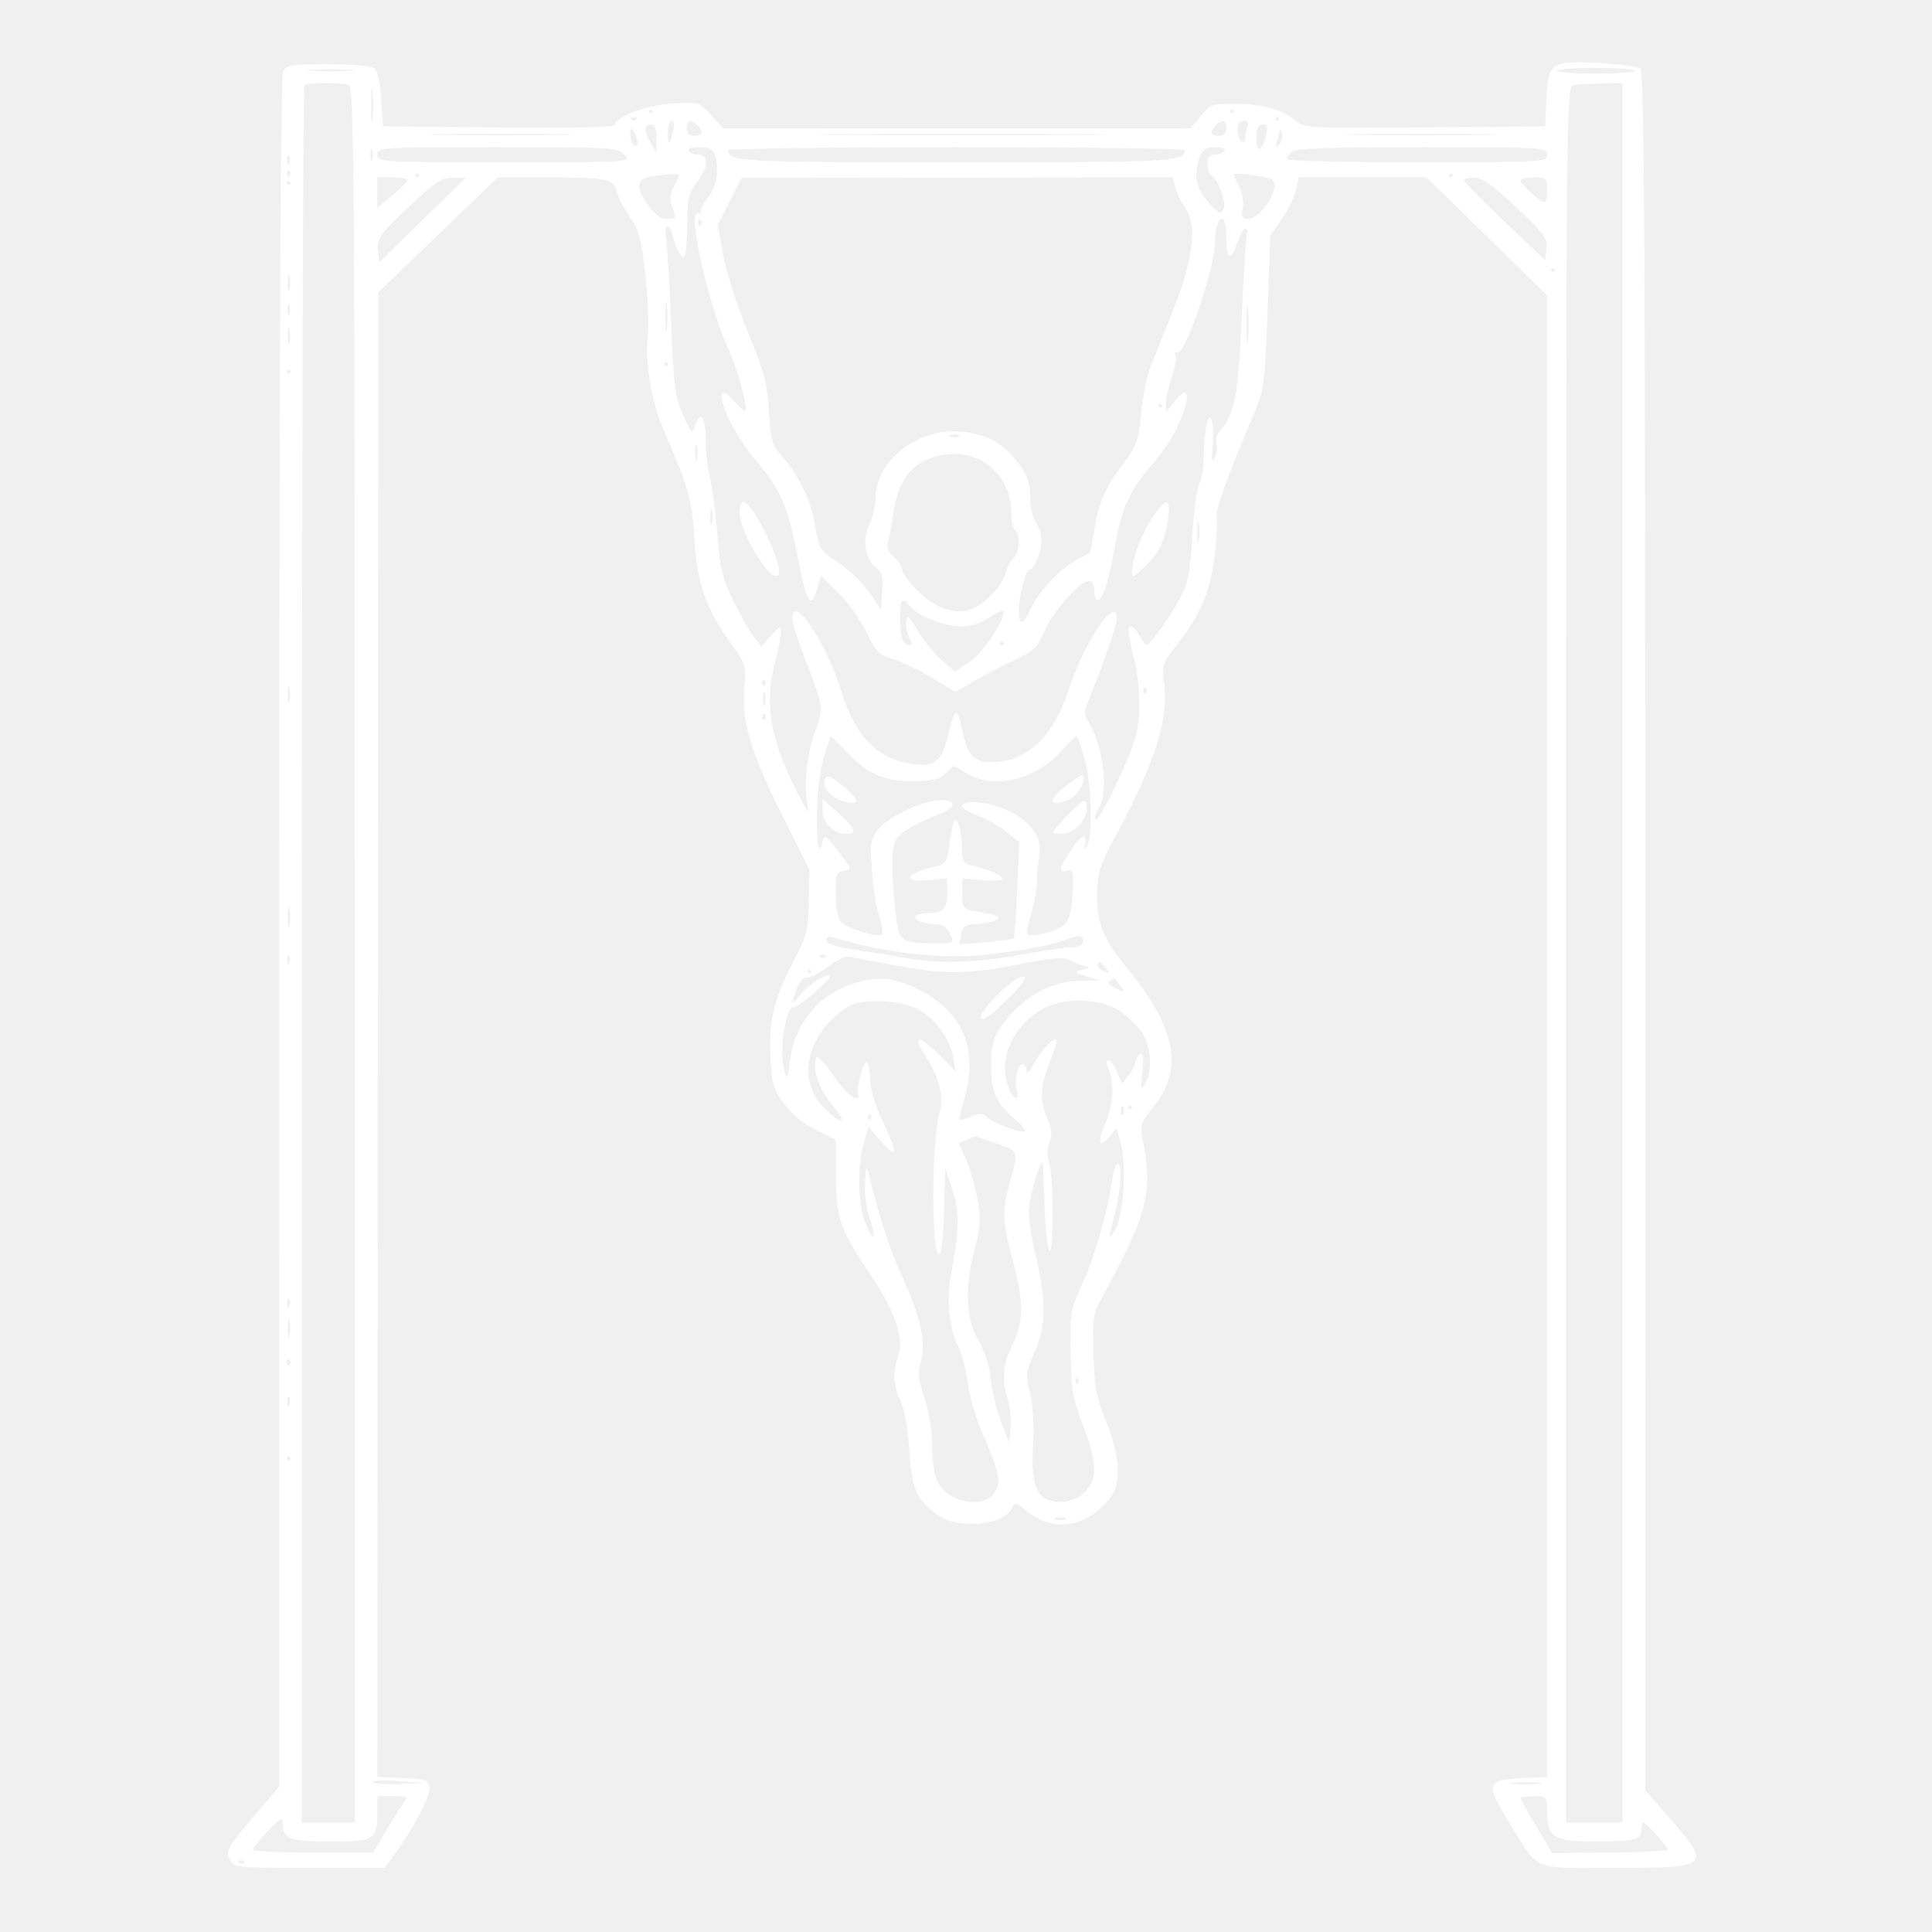
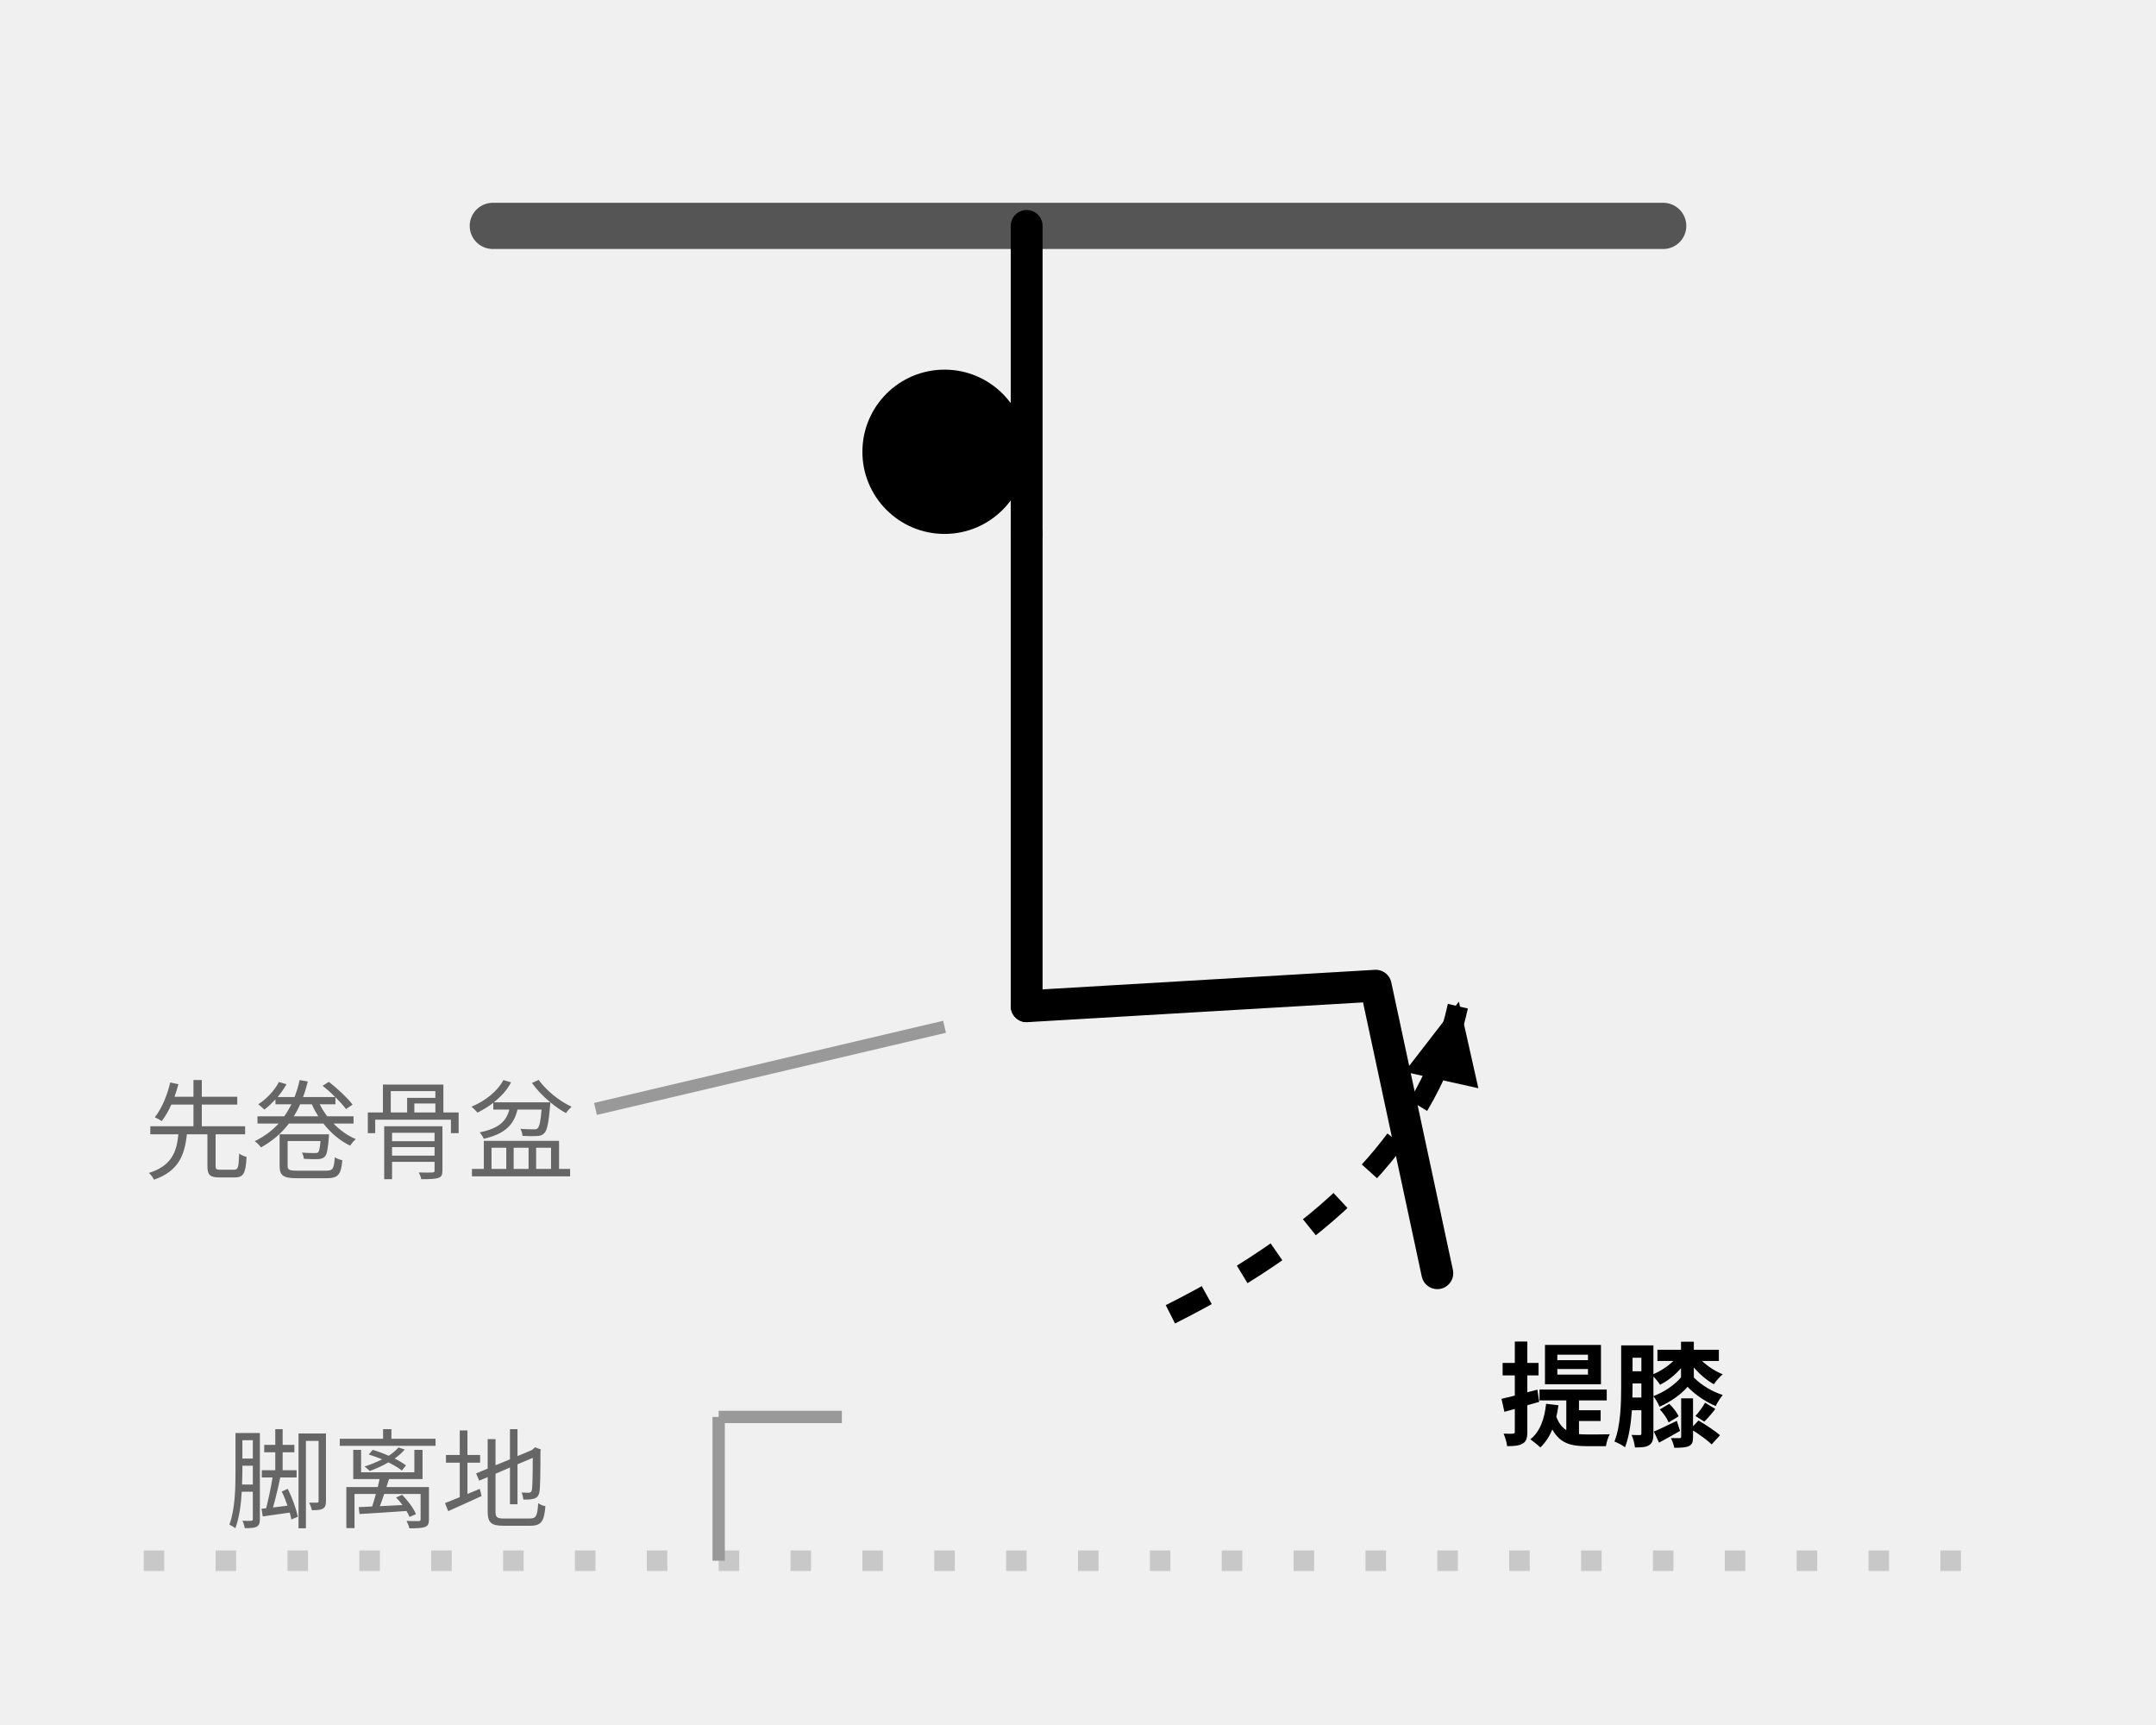
- <svg xmlns="http://www.w3.org/2000/svg" width="512" height="512" viewBox="0 0 512 512">
-   <path fill="#fff" fill-rule="evenodd" d="M414.823 16.721c-3.917.582-4.689 2.091-5.023 9.821l-.3 6.958-31.92.264c-29.871.248-32.054.146-34-1.588-3.457-3.079-8.64-4.593-15.865-4.636-6.547-.038-6.979.108-9.537 3.219l-2.678 3.259-61.929-.009L191.642 34l-3.218-3.513c-3.202-3.496-3.252-3.51-10.263-3.049-6.99.459-15.161 3.488-15.161 5.619 0 .674-10.39.92-30.75.73L101.5 33.5l-.5-7.288c-.34-4.963-.979-7.59-2-8.235-.825-.52-6.322-.953-12.215-.962-9.579-.013-10.824.19-11.75 1.919-.705 1.317-1.039 74.183-1.049 228.25L73.972 473.5l-5.581 6.5c-8.187 9.536-8.735 10.49-7.427 12.933 1.061 1.983 1.914 2.067 21.02 2.067h19.914l2.397-3.25c5.153-6.985 9.833-15.828 9.525-17.996-.291-2.049-.933-2.281-7.07-2.55l-6.75-.295.12-196.705.12-196.704 15.837-15.25L131.913 47l13.294.014c15.859.016 17.424.344 18.261 3.83.35 1.461 1.913 4.459 3.472 6.664 2.425 3.427 3.017 5.643 4.082 15.292.686 6.207.988 13.467.672 16.134-.831 7.018.938 17.554 4.205 25.049 6.641 15.235 7.5 18.308 8.144 29.12.694 11.673 3.157 18.475 10.219 28.223 3.302 4.559 3.468 5.169 2.999 11.015-.718 8.943 1.649 16.905 10.006 33.659l7.233 14.5-.152 8.354c-.135 7.42-.538 9.098-3.608 15-5.607 10.78-6.987 16.147-6.59 25.62.308 7.353.711 8.876 3.356 12.691 1.982 2.857 4.879 5.285 8.5 7.12l5.494 2.785.028 9.715c.031 11.254.993 13.91 9.765 26.976 6.063 9.032 8.4 16.287 6.691 20.78-1.447 3.806-1.203 8.136.662 11.742.992 1.918 1.916 7.076 2.326 12.978.721 10.397 1.834 13.012 7.265 17.067 5.358 4 17.4 3.087 19.858-1.506.978-1.827 1.142-1.801 4.039.637 6.914 5.818 16.241 4.277 22.168-3.662 2.949-3.95 2.557-10.873-1.134-20.006-2.672-6.614-3.154-9.178-3.392-18.04-.268-10.022-.179-10.508 2.991-16.291 10.955-19.988 12.669-26.411 10.355-38.81-1.09-5.843-1.086-5.857 2.342-10.041 8.316-10.148 6.415-20.757-6.596-36.808-6.633-8.184-8.133-11.855-8.09-19.801.033-5.952.508-7.38 5.634-16.935 9.916-18.481 13.449-30.139 12.021-39.662-.602-4.018-.345-4.727 3.431-9.47 6.28-7.887 9.148-14.854 10.162-24.687.487-4.719.693-8.891.459-9.271-.693-1.121 2.451-9.864 10.006-27.828 2.48-5.897 2.725-7.807 3.413-26.589l.74-20.236 3.095-4.411c1.702-2.426 3.392-5.873 3.757-7.661l.663-3.25h33.876l15.982 15.641L410 78.281v392.628l-6.646.295c-9.528.424-9.822 1.461-3.356 11.857 8.161 13.12 5.432 11.939 27.586 11.939 25.916 0 26.216-.285 14.422-13.705l-5.971-6.795-.018-227.628c-.013-180.877-.274-227.835-1.267-228.641-1.345-1.09-15.523-2.165-19.927-1.51M82.784 18.738c2.905.203 7.405.201 10-.004s.216-.371-5.284-.369-7.622.171-4.716.373m329.871.012c-.255.413 4.4.75 10.345.75s10.6-.337 10.345-.75S428.435 18 423 18s-10.091.337-10.345.75M98.336 28c0 4.125.177 5.813.392 3.75s.216-5.437 0-7.5c-.215-2.062-.392-.375-.392 3.75m-17.669-5.333c-.367.366-.667 104.091-.667 230.5V483h14V253.107c0-208.71-.146-229.949-1.582-230.5-2.133-.818-10.918-.774-11.751.06m336.083.022c-1.66.434-1.75 12.247-1.75 230.384V483h15V22l-5.75.116c-3.163.064-6.538.322-7.5.573M172 29.5c0 .275.225.5.5.5s.5-.225.5-.5-.225-.5-.5-.5-.5.225-.5.5m154 0c0 .275.225.5.5.5s.5-.225.5-.5-.225-.5-.5-.5-.5.225-.5.5m-158.667 2.167a.95.95 0 0 0 1.334 0c.366-.367.066-.667-.667-.667s-1.033.3-.667.667M338 31.5c0 .275.225.5.5.5s.5-.225.5-.5-.225-.5-.5-.5-.5.225-.5.5m-161 3.667c0 3.641.437 3.509 1.378-.417.392-1.633.246-2.75-.359-2.75-.56 0-1.019 1.425-1.019 3.167M182 34q0 2 2 2c2.267 0 2.563-1.037.8-2.8s-2.8-1.467-2.8.8m140.2-.8c-1.763 1.763-1.467 2.8.8 2.8q2 0 2-2c0-2.267-1.037-2.563-2.8-.8m5.8 1.241c0 1.343.45 2.719 1 3.059s1-.047 1-.859c0-.813.273-2.189.607-3.059.398-1.038.055-1.582-1-1.582-1.037 0-1.607.866-1.607 2.441m-156.965-.191c.02.688.679 2.375 1.465 3.75l1.429 2.5.036-3.75c.025-2.682-.392-3.75-1.465-3.75-.825 0-1.484.563-1.465 1.25M333 36.7c0 4.099 1.422 3.566 2.538-.95.529-2.142.323-2.75-.93-2.75-1.188 0-1.608.967-1.608 3.7m-165.985-1.009c-.008 1.205.435 2.469.985 2.809 1.273.787 1.273-1.53 0-3.5-.788-1.219-.972-1.09-.985.691m172.101-1.023c-.064.643-.407 1.993-.763 3-.502 1.421-.369 1.576.594.688.682-.629 1.026-1.979.763-3s-.53-1.33-.594-.688m-221.804 1.08c8.697.167 22.647.167 31 0s1.238-.304-15.812-.303c-17.05 0-23.884.137-15.188.303m106.438.001c17.187.154 45.312.154 62.5 0 17.188-.153 3.125-.279-31.25-.279s-48.437.126-31.25.279m136.564 0c9.247.165 24.097.164 33-.001 8.902-.166 1.336-.301-16.814-.3-18.15 0-25.434.135-16.186.301M98.158 41c0 1.375.227 1.938.504 1.25.278-.687.278-1.812 0-2.5-.277-.687-.504-.125-.504 1.25M100 41c0 1.96.667 2 33.655 2 33.592 0 33.652-.004 31.845-2-1.738-1.92-3.08-2-33.655-2-31.178 0-31.845.042-31.845 2m82.5-1c.34.55 1.458 1 2.486 1 2.907 0 2.871 3.154-.08 7-2.363 3.08-2.698 4.45-2.789 11.41-.058 4.351-.357 8.163-.665 8.471-.788.788-2.395-1.869-3.104-5.131-.848-3.898-2.564-3.431-1.839.5.33 1.787.939 11.8 1.353 22.25.669 16.877 1.02 19.605 3.14 24.416 2.328 5.281 2.409 5.35 3.278 2.744 1.383-4.148 2.718-2.13 2.744 4.149.013 3.13.509 7.491 1.101 9.691.593 2.2 1.477 8.95 1.965 15 .773 9.58 1.339 11.904 4.386 18 1.923 3.85 4.355 8.094 5.402 9.432l1.905 2.432 2.577-2.932c2.273-2.586 2.579-2.696 2.597-.932.01 1.1-.645 4.475-1.457 7.5-2.956 11.013-1.579 20.072 5.132 33.764 2.355 4.805 3.964 7.386 3.575 5.736-1.29-5.475-.589-13.92 1.683-20.253 2.467-6.879 2.514-6.509-2.509-19.475-1.859-4.801-3.381-9.639-3.381-10.75 0-7.14 8.942 6.111 13.016 19.289 3.657 11.827 9.302 17.63 18.634 19.153 5.736.937 7.976-.708 9.429-6.924 1.894-8.1 2.581-8.494 3.883-2.222 1.433 6.901 3.055 8.689 7.859 8.66 9.195-.055 16.27-6.625 20.242-18.797C287.34 170.073 296 157.248 296 164.022c0 1.691-4.38 14.114-8.028 22.768-.695 1.648-.568 2.909.453 4.5 4.15 6.466 5.525 19.655 2.437 23.377-.578.696-.833 1.843-.567 2.549.554 1.469 8.918-15.687 10.587-21.716 1.516-5.477 1.372-13.818-.362-21-.797-3.3-1.465-6.562-1.484-7.25-.06-2.081 1.543-1.405 2.964 1.25.736 1.375 1.599 2.482 1.919 2.461.944-.063 6.638-8.176 9.122-12.998 1.842-3.574 2.425-6.755 2.928-15.963.345-6.325 1.168-12.483 1.829-13.684.661-1.202 1.202-4.408 1.202-7.125 0-2.718.289-6.384.641-8.147 1.002-5.008 2.245-1.54 1.746 4.871-.333 4.271-.202 5.055.557 3.334.546-1.238.727-2.942.403-3.787s.095-2.307.932-3.249c3.972-4.471 4.902-9.358 5.812-30.547.492-11.459 1.131-21.215 1.418-21.681a1.01 1.01 0 0 0-.344-1.383c-.477-.295-1.456 1.249-2.176 3.431C326.207 69.434 325 69.017 325 63c0-4.887-1.182-6.575-2.393-3.418-.334.87-.607 2.942-.607 4.605 0 6.859-8.134 30.466-10.082 29.262-.492-.304-.663.053-.378.794.284.74-.171 3.295-1.012 5.677-.84 2.382-1.528 5.461-1.528 6.841v2.509l2.073-2.635c4.309-5.479 4.716-1.626.737 6.979-1.046 2.262-3.93 6.49-6.409 9.394-6.199 7.261-8.015 11.226-9.887 21.579-1.756 9.714-3.267 14.413-4.635 14.413-.484 0-.879-1.125-.879-2.5 0-1.556-.567-2.5-1.501-2.5-2.425 0-9.408 7.919-11.717 13.285-1.898 4.412-2.798 5.266-8.207 7.786-3.341 1.557-8.156 4.064-10.7 5.571l-4.626 2.74-6.374-3.814c-3.506-2.097-8.175-4.335-10.375-4.973-3.493-1.013-4.359-1.898-6.83-6.984-1.557-3.203-4.916-7.91-7.465-10.459l-4.635-4.635-.93 3.242c-1.792 6.247-2.858 4.347-5.654-10.08-2.303-11.88-4.298-16.203-11.233-24.348-4.965-5.83-9.707-15.712-8.242-17.174.363-.361 1.769.632 3.125 2.208s2.637 2.696 2.845 2.488c.833-.833-1.89-10.729-4.617-16.776-5.474-12.141-10.984-37.434-7.747-35.558.761.441 1.065.449.676.018s.399-2.233 1.75-4.005c1.55-2.032 2.457-4.54 2.457-6.795 0-5.571-.808-6.737-4.666-6.737-2.047 0-3.2.407-2.834 1m10.5-.2c0 3.057 2.7 3.2 60.5 3.2s60.5-.143 60.5-3.2c0-.44-27.225-.8-60.5-.8s-60.5.36-60.5.8m124.975 1.765c-1.776 4.672-1.132 8.187 2.194 11.974 2.609 2.972 3.32 3.338 4.029 2.072.93-1.662-1.195-7.873-3.096-9.048-.606-.375-1.102-1.779-1.102-3.122 0-1.75.55-2.441 1.941-2.441 1.068 0 2.219-.45 2.559-1 .361-.584-.665-1-2.466-1-2.39 0-3.303.577-4.059 2.565M342.2 40.2c-.66.66-1.2 1.56-1.2 2s15.525.8 34.5.8c33.833 0 34.5-.039 34.5-2 0-1.96-.667-2-33.3-2-24.567 0-33.615.315-34.5 1.2M76.079 42.583c.048 1.165.285 1.402.604.605.289-.722.253-1.585-.079-1.917s-.568.258-.525 1.312M76 46c0 .733.3 1.033.667.667a.95.95 0 0 0 0-1.334C76.3 44.967 76 45.267 76 46m34 .5c0 .275.225.5.5.5s.5-.225.5-.5-.225-.5-.5-.5-.5.225-.5.5m62.691.222c-3.996.601-4.338 2.736-1.172 7.305 1.894 2.734 3.49 3.973 5.117 3.973 2.688 0 2.691-.009 1.439-3.303-.65-1.71-.502-3.248.5-5.179.784-1.511 1.425-2.92 1.425-3.132 0-.436-3.132-.292-7.309.336M327 46.25c0 .287.649 1.772 1.442 3.301.821 1.583 1.198 4 .875 5.614-.468 2.338-.225 2.835 1.384 2.835 3.646 0 9.032-8.811 6.386-10.446C335.791 46.753 327 45.617 327 46.25m57 .25c0 .275.225.5.5.5s.5-.225.5-.5-.225-.5-.5-.5-.5.225-.5.5m-284 4.556v4.057l3.982-3.307c2.19-1.818 3.99-3.643 4-4.056S106.2 47 104 47h-4zm8.182 3.922c-7.555 7.162-8.29 8.191-8 11.204l.318 3.318L112 58.283l11.5-11.218-3.5.014c-2.993.011-4.705 1.156-11.818 7.899m85.18-1.6-3.139 6.246 1.328 7.636c.73 4.2 3.673 13.397 6.539 20.438 4.489 11.03 5.277 13.978 5.691 21.302.424 7.522.802 8.869 3.284 11.71 4.724 5.409 7.652 11.476 8.928 18.504 1.181 6.5 1.377 6.815 6.156 9.882 2.715 1.742 6.379 5.245 8.143 7.785l3.208 4.619.309-4.864c.252-3.961-.065-5.127-1.71-6.279-2.861-2.004-3.676-7.494-1.7-11.455.881-1.765 1.608-4.828 1.617-6.806.048-10.486 12.101-19.355 23.9-17.586 5.59.838 8.784 2.447 12.212 6.151 3.781 4.085 4.868 6.639 4.904 11.523.017 2.374.692 5.19 1.5 6.257.807 1.068 1.468 3.184 1.468 4.703 0 3.082-1.892 7.856-3.114 7.856-1.07 0-2.874 6.73-2.88 10.75-.008 4.28 1.092 4.072 3.249-.614 2.054-4.463 7.974-10.678 12.245-12.859 1.65-.842 3.128-1.64 3.284-1.772.157-.132.739-3.06 1.294-6.506 1.154-7.167 2.638-10.463 7.879-17.499 3.299-4.428 3.807-5.901 4.438-12.88.391-4.334 1.532-9.959 2.534-12.5s3.673-9.213 5.936-14.827c5.268-13.072 6.449-22.638 3.336-27.01-1.137-1.598-2.372-4.115-2.743-5.594L310.783 47l-57.141.067-57.142.066zm194.609-5.628c-.016.413 4.821 5.353 10.75 10.98L409.5 68.959l.323-3.108c.287-2.764-.601-3.978-8-10.931-6.116-5.748-9.052-7.835-11.073-7.871-1.512-.027-2.763.288-2.779.701m15.029.076c0 .866 3.611 4.373 5.75 5.584.898.509 1.25-.293 1.25-2.851 0-3.401-.156-3.559-3.5-3.559-1.925 0-3.5.372-3.5.826M76 48.5c0 .275.225.5.5.5s.5-.225.5-.5-.225-.5-.5-.5-.5.225-.5.5M185 59c0 .733.3 1.033.667.667a.95.95 0 0 0 0-1.334c-.367-.366-.667-.066-.667.667m226 12.5c0 .275.225.5.5.5s.5-.225.5-.5-.225-.5-.5-.5-.5.225-.5.5M76.232 75c0 1.925.206 2.713.457 1.75.252-.963.252-2.537 0-3.5-.251-.963-.457-.175-.457 1.75m100.088 9c0 3.575.182 5.037.403 3.25s.222-4.713 0-6.5c-.221-1.787-.403-.325-.403 3.25m154.029 2c0 4.675.173 6.587.383 4.25.211-2.338.211-6.163 0-8.5-.21-2.338-.383-.425-.383 4.25M76.158 82c0 1.375.227 1.938.504 1.25.278-.687.278-1.812 0-2.5-.277-.687-.504-.125-.504 1.25m.074 7c0 1.925.206 2.713.457 1.75.252-.963.252-2.537 0-3.5-.251-.963-.457-.175-.457 1.75M176 96.5c0 .275.225.5.5.5s.5-.225.5-.5-.225-.5-.5-.5-.5.225-.5.5m-100 2c0 .275.225.5.5.5s.5-.225.5-.5-.225-.5-.5-.5-.5.225-.5.5m231 9c0 .275.225.5.5.5s.5-.225.5-.5-.225-.5-.5-.5-.5.225-.5.5m-55.25 8.162c.688.278 1.813.278 2.5 0 .688-.277.125-.504-1.25-.504s-1.937.227-1.25.504M184.232 120c0 1.925.206 2.713.457 1.75.252-.963.252-2.537 0-3.5-.251-.963-.457-.175-.457 1.75m63.268 1.102c-6 1.843-9.567 6.634-10.645 14.299-.395 2.804-1.019 6.302-1.388 7.772-.507 2.022-.159 3.11 1.431 4.472 1.156.99 2.102 2.359 2.102 3.042 0 2.089 6.273 8.529 9.702 9.962 5.467 2.284 8.891 1.713 13.228-2.205 2.164-1.955 4.22-4.849 4.567-6.431s1.278-3.411 2.067-4.066c1.638-1.359 1.94-6.518.436-7.447-.55-.34-1-2.409-1-4.599 0-11.01-9.801-18.086-20.5-14.799m-51.49 14.648c.02 5.563 8.59 19.324 10.306 16.548 1.423-2.302-6.795-19.298-9.33-19.298-.542 0-.982 1.238-.976 2.75m109.667 1c-2.862 4.135-5.677 11.357-5.677 14.563 0 1.893.253 1.821 3.089-.876 4.002-3.804 5.554-6.871 6.428-12.7.868-5.789-.308-6.091-3.84-.987m-117.445.25c0 1.925.206 2.713.457 1.75.252-.963.252-2.537 0-3.5-.251-.963-.457-.175-.457 1.75m129.04 4c0 2.475.195 3.488.434 2.25.238-1.238.238-3.262 0-4.5-.239-1.238-.434-.225-.434 2.25M238.5 164.25c0 4.838.768 6.695 2.785 6.735.432.008.291-.908-.313-2.037-.603-1.128-.957-3.04-.785-4.25.264-1.854.737-1.477 3.025 2.415 1.491 2.537 4.317 6.022 6.279 7.745l3.567 3.132 3.836-2.538c3.46-2.29 9.106-10.541 9.106-13.307 0-.597-1.638.027-3.64 1.385-2.434 1.652-5 2.463-7.75 2.448-4.507-.024-11.327-2.715-13.482-5.32-2.176-2.629-2.628-2.011-2.628 3.592m26.5 6.25c0 .275.225.5.5.5s.5-.225.5-.5-.225-.5-.5-.5-.5.225-.5.5M202 181c0 .733.3 1.033.667.667a.95.95 0 0 0 0-1.334c-.367-.366-.667-.066-.667.667m-125.768 3c0 1.925.206 2.713.457 1.75.252-.963.252-2.537 0-3.5-.251-.963-.457-.175-.457 1.75M303 183c0 .733.3 1.033.667.667a.95.95 0 0 0 0-1.334c-.367-.366-.667-.066-.667.667m-100.805 2.5c.02 1.65.244 2.204.498 1.231s.237-2.323-.037-3-.481.119-.461 1.769M202 190c0 .733.3 1.033.667.667a.95.95 0 0 0 0-1.334c-.367-.366-.667-.066-.667.667m16.485 10.046c-.924 2.782-1.802 8.973-1.95 13.757-.281 9.068.409 13.643 1.419 9.405.507-2.127.812-1.948 4.252 2.5 3.578 4.628 3.628 4.802 1.457 5.088-2.044.27-2.244.823-2.205 6.097.023 3.19.613 6.488 1.311 7.329 1.431 1.724 9.949 4.393 10.92 3.422.347-.347.037-2.547-.688-4.888-1.232-3.97-1.97-9.753-2.237-17.519-.081-2.327.708-4.12 2.746-6.247 2.985-3.116 11.835-6.99 15.968-6.99 3.994 0 3.908 1.945-.156 3.572-6.838 2.737-10.53 4.89-11.882 6.928-1.342 2.024-1.29 9.978.139 21.164.748 5.861 1.452 6.3 10.15 6.322 5.215.014 5.225.008 4.089-2.486-.681-1.496-1.978-2.505-3.229-2.514-3.39-.022-6.609-1.145-6.019-2.1.302-.487 1.61-.886 2.907-.886 4.474 0 5.523-.994 5.523-5.234v-4.02l-5 .48c-7.497.72-5.909-1.935 2.189-3.661 2.336-.497 2.773-1.196 3.325-5.319.349-2.61.875-5.421 1.168-6.246.821-2.312 2.163 1.653 2.248 6.642.062 3.671.382 4.214 2.82 4.784 4.535 1.06 8.254 2.758 7.767 3.546-.251.407-2.721.523-5.487.257l-5.03-.483v4.081c0 3.94.131 4.104 3.75 4.706 6.059 1.007 7.081 1.545 4.75 2.504-1.1.452-3.41.854-5.133.893-2.567.057-3.225.547-3.638 2.706l-.503 2.635 7.005-.587c3.853-.323 7.18-.762 7.393-.975s.639-6.042.947-12.953l.56-12.566-3.469-2.768c-1.907-1.522-5.424-3.49-7.815-4.373s-4.122-2.043-3.847-2.577c.874-1.698 7.468-.908 12.416 1.487 6.084 2.946 8.933 7.234 8 12.041-.374 1.925-.639 4.85-.589 6.5s-.615 5.388-1.478 8.306c-.864 2.918-1.342 5.535-1.062 5.814.927.928 7.751-.829 9.667-2.488 1.401-1.212 1.98-3.329 2.253-8.233.332-5.943.191-6.554-1.419-6.133-2.48.648-2.24-.571 1.101-5.607 1.688-2.545 3.159-3.89 3.555-3.25.371.6.356 1.654-.032 2.341-.513.909-.386.957.465.176 1.743-1.599 1.524-15.961-.348-22.884-.887-3.277-1.821-6.167-2.077-6.423-.255-.256-2.038 1.374-3.961 3.62-6.741 7.876-18.07 10.644-25.363 6.198l-3.372-2.056-2.193 2.059c-1.728 1.624-3.508 2.06-8.41 2.06-7.907 0-12-1.737-17.55-7.447l-4.438-4.567zm.083 6.638c-.805 2.098 1.962 4.953 5.682 5.861 3.909.955 3.455-.819-1.143-4.46-3.386-2.682-3.978-2.865-4.539-1.401m63.613 1.785c-4.599 3.639-4.107 5.571.892 3.501 2.577-1.068 5.001-5.23 3.765-6.466-.222-.221-2.317 1.113-4.657 2.965M218 214.813c0 3.245 2.931 6.187 6.163 6.187 3.06 0 2.575-1.422-1.838-5.38L218 211.74zm64.75 1.422c-2.062 2.183-3.75 4.148-3.75 4.367s1.04.398 2.311.398c3.105 0 6.689-3.503 6.689-6.539 0-3.232-.763-2.974-5.25 1.774M76.272 243c0 2.475.195 3.488.434 2.25.238-1.238.238-3.262 0-4.5-.239-1.238-.434-.225-.434 2.25M219 249.211c0 .919 2.614 1.737 8.25 2.579 4.537.679 10.5 1.651 13.25 2.162 8.099 1.504 18.419 1.183 30.081-.937 6.005-1.091 12.157-1.991 13.669-2 1.771-.01 2.75-.549 2.75-1.515 0-1.781-.914-1.864-4.685-.428-3.949 1.503-11.382 2.883-21.315 3.956-11.455 1.237-27.051-.554-40.25-4.623-1.067-.329-1.75-.015-1.75.806m-142.921 5.372c.048 1.165.285 1.402.604.605.289-.722.253-1.585-.079-1.917s-.568.258-.525 1.312m141.254-.916a.95.95 0 0 0 1.334 0c.366-.367.066-.667-.667-.667s-1.033.3-.667.667m2.268 2.412c-2.144 1.607-4.687 2.921-5.652 2.921-1.068 0-2.183 1.232-2.851 3.149-1.515 4.345-1.404 4.509.99 1.466 2.168-2.756 7.912-6.279 7.912-4.852 0 .973-8.663 8.345-9.614 8.181-2.161-.374-4.015 11.551-2.574 16.556.806 2.798.913 2.62 1.585-2.647 1.343-10.515 8.721-18.526 19.231-20.882 5.467-1.225 9.111-.618 15.372 2.559 11.305 5.737 15.392 16.014 11.487 28.885-.82 2.703-1.323 5.082-1.118 5.287s1.554-.165 2.998-.823c2.152-.981 2.941-.92 4.379.336 1.948 1.702 9.119 4.253 9.863 3.509.262-.261-.828-1.572-2.421-2.912-5.108-4.299-6.563-7.471-6.563-14.312 0-4.352.558-7.157 1.817-9.139 5.333-8.396 13.281-13.306 21.775-13.451l5.283-.09-3.5-1.06c-3.424-1.036-3.446-1.075-1-1.81 1.375-.413 1.825-.798 1-.856-.825-.059-2.632-.697-4.016-1.42-2.118-1.105-3.938-1.037-11.5.427-16.266 3.151-20.941 3.281-33.984.944-6.6-1.182-12.675-2.316-13.5-2.518s-3.254.946-5.399 2.552m71.399-.186c0 .491.739 1.176 1.641 1.523 1.373.527 1.435.38.378-.893-1.44-1.735-2.019-1.916-2.019-.63m-77 1.607c0 .275.225.5.5.5s.5-.225.5-.5-.225-.5-.5-.5-.5.225-.5.5m50.474 5.974c-5.931 5.93-6.119 9.238-.224 3.936 2.337-2.103 5.07-4.855 6.073-6.117 3.425-4.31-1.013-2.656-5.849 2.181m29.719-3.593c-.872.539-.435 1.143 1.447 2.001 2.523 1.15 2.608 1.113 1.311-.577-.762-.993-1.413-1.893-1.447-2.001s-.624.152-1.311.577m-67.825 6.148c-1.722.532-4.733 2.74-6.691 4.907-6.827 7.556-7.305 16.636-1.198 22.743 4.748 4.748 6.352 4.11 2.114-.842-3.432-4.009-5.153-8.791-4.436-12.323.236-1.157 1.686.222 4.627 4.401 2.357 3.347 4.971 6.085 5.809 6.085s1.253-.44.921-.977c-.789-1.277 1.409-9.433 2.302-8.541.376.376.737 2.589.802 4.917.07 2.504 1.397 6.853 3.25 10.652 4.089 8.381 3.967 10.513-.316 5.508l-3.372-3.941-1.282 4.441c-1.78 6.163-1.52 16.619.53 21.299 2.269 5.183 2.952 4.113 1.01-1.586-.858-2.518-1.406-6.743-1.222-9.419.304-4.422.4-4.587 1.082-1.853 2.972 11.898 5.333 19.125 8.659 26.5 5.081 11.268 6.502 17.581 5.116 22.729-.886 3.289-.726 4.966.929 9.777 1.157 3.363 1.998 8.414 1.998 12.001 0 3.407.499 7.625 1.108 9.374 2.091 5.998 12.307 8.467 15.415 3.725 1.886-2.879 1.42-5.235-3.087-15.606-1.792-4.125-3.582-10.2-3.976-13.5s-1.506-7.575-2.47-9.5c-2.419-4.831-3.223-12.456-2.005-19 2.285-12.268 2.365-16.768.403-22.745L250.5 309.5l-.286 10.986c-.158 6.043-.664 11.364-1.126 11.826-2.268 2.268-2.371-29.53-.119-37.257 1.243-4.268-.093-9.774-3.69-15.21-3.724-5.627-2.047-5.876 3.334-.495l4.648 4.648-.588-3.625c-.734-4.524-3.992-9.368-8.276-12.303-3.741-2.564-12.958-3.607-18.029-2.041m51.091.787c-8.165 3.837-12.816 12.712-10.577 20.184.659 2.2 1.661 4 2.226 4 .584 0 .743-.894.369-2.072-.797-2.513.185-6.928 1.542-6.928.54 0 1.001.788 1.025 1.75.027 1.08.753.41 1.896-1.751 2.037-3.851 6.06-7.961 6.06-6.191 0 .615-.9 3.401-2 6.192-2.414 6.123-2.511 9.532-.416 14.546 1.182 2.829 1.322 4.366.551 6.057-.677 1.486-.706 3.406-.084 5.575 1.259 4.389 1.173 26.196-.09 23.05-.502-1.25-1.036-6.985-1.187-12.745s-.398-10.475-.549-10.478c-.568-.011-2.404 5.659-3.237 9.995-.677 3.526-.323 6.871 1.639 15.46 2.821 12.352 2.637 18.012-.836 25.774-1.945 4.347-2.012 5.177-.82 10.145.803 3.346 1.106 8.6.794 13.766-.531 8.79.589 13.01 3.78 14.234 3.341 1.282 7.234.555 9.809-1.831 3.57-3.309 3.467-7.962-.399-18.001-2.654-6.892-3.071-9.331-3.25-18.978-.195-10.542-.053-11.402 2.996-18.069 3.376-7.384 6.727-18.799 7.855-26.762.371-2.62 1.073-5.009 1.559-5.309 1.39-.859 1.036 6.572-.615 12.91-1.877 7.207-1.84 7.933.212 4.161 2.09-3.84 2.865-16.68 1.347-22.297l-1.162-4.298-1.862 2.298c-2.845 3.509-3.327 1.642-.984-3.811 2.076-4.832 2.28-10.661.512-14.642-.448-1.009-.359-1.75.209-1.75.542 0 1.564 1.398 2.272 3.106l1.287 3.107 1.812-2.357c.997-1.296 1.823-2.892 1.835-3.547s.536-1.508 1.163-1.896c.823-.509.999.779.63 4.617-.498 5.187-.474 5.25.97 2.494 1.738-3.316 1.206-9.43-1.13-12.996-.864-1.317-3.152-3.601-5.085-5.076-4.767-3.636-14.179-4.403-20.067-1.636m19.62 27.767c.048 1.165.285 1.402.604.605.289-.722.253-1.585-.079-1.917s-.568.258-.525 1.312M299 293.5c0 .275.225.5.5.5s.5-.225.5-.5-.225-.5-.5-.5-.5.225-.5.5m-69 2.5c0 .733.3 1.033.667.667a.95.95 0 0 0 0-1.334c-.367-.366-.667-.066-.667.667m26.286 6.018-2.214.891 1.881 4.295c1.035 2.363 2.411 7.025 3.058 10.36 1.008 5.198.919 7.053-.625 13-2.769 10.668-2.488 18.912.838 24.569 1.703 2.898 2.956 6.818 3.345 10.467.342 3.209 1.591 8.324 2.776 11.367l2.155 5.533.312-4.351c.172-2.394-.165-5.723-.75-7.4-1.612-4.624-1.28-9.401.957-13.786 3.292-6.453 3.413-11.351.551-22.226-3.013-11.443-3.099-13.35-.966-21.277 2.322-8.631 2.409-8.376-3.604-10.475-3.025-1.056-5.5-1.906-5.5-1.889s-.996.432-2.214.922M76.079 345.583c.048 1.165.285 1.402.604.605.289-.722.253-1.585-.079-1.917s-.568.258-.525 1.312m.193 6.417c0 2.475.195 3.488.434 2.25.238-1.238.238-3.262 0-4.5-.239-1.238-.434-.225-.434 2.25M76 361c0 .733.3 1.033.667.667a.95.95 0 0 0 0-1.334c-.367-.366-.667-.066-.667.667m209 5c0 .733.3 1.033.667.667a.95.95 0 0 0 0-1.334c-.367-.366-.667-.066-.667.667m-208.921 5.583c.048 1.165.285 1.402.604.605.289-.722.253-1.585-.079-1.917s-.568.258-.525 1.312M76 386.5c0 .275.225.5.5.5s.5-.225.5-.5-.225-.5-.5-.5-.5.225-.5.5m203.75 16.162c.688.278 1.813.278 2.5 0 .688-.277.125-.504-1.25-.504s-1.937.227-1.25.504m-180.853 69.64c.443.44 3.685.66 7.205.488l6.398-.313-7.205-.488c-3.962-.269-6.842-.128-6.398.313m301.831.42c1.775.221 4.925.224 7 .008 2.074-.217.622-.397-3.228-.402-3.85-.004-5.548.173-3.772.394M100 480.066c0 7.485-.698 7.934-12.335 7.934C77.077 488 75 487.311 75 483.8c0-.99-.219-1.8-.487-1.8-.726 0-7.455 7.387-7.486 8.219-.015.395 7.147.721 15.915.724l15.941.005 3.084-5.224c1.696-2.873 3.802-6.236 4.68-7.474 1.581-2.228 1.556-2.25-2.525-2.25H100zm303-3.535c0 .291 1.881 3.684 4.18 7.538l4.18 7.008 15.32-.13c8.426-.072 15.307-.427 15.291-.789-.037-.82-5.754-7.158-6.457-7.158-.283 0-.514.852-.514 1.893 0 2.646-1.843 3.107-12.427 3.107C411.7 488 410 486.942 410 480.171c0-4.1-.059-4.171-3.5-4.171-1.925 0-3.5.239-3.5.531M63.333 493.667a.95.95 0 0 0 1.334 0c.366-.367.066-.667-.667-.667s-1.033.3-.667.667" />
+ <svg xmlns="http://www.w3.org/2000/svg" viewBox="0 0 210 168">
+   <style>
+   @page { size: A3 portrait; margin: 11mm; }
+ 
+   * { box-sizing: border-box; margin: 0; padding: 0; }
+   html { background: #eee; }
+ 
+   body {
+     width: 275mm;
+     margin: 0 auto;
+     background: #fff;
+     color: #000;
+     font-family: "PingFang SC", "Hiragino Sans GB", "Hiragino Sans", "Microsoft YaHei", sans-serif;
+     -webkit-print-color-adjust: exact;
+     print-color-adjust: exact;
+   }
+ 
+   .howto {
+     width: 275mm; margin: 14px auto; padding: 14px 18px;
+     border: 2px solid #000; background: #fffbe6;
+     font-size: 13px; line-height: 1.75;
+   }
+   .howto b { font-size: 14px; }
+   .howto ol { margin: 6px 0 0 20px; }
+ 
+   @media print {
+     html { background: #fff; }
+     .howto { display: none; }
+     body { margin: 0; }
+   }
+ 
+   .sheet { break-after: page; page-break-after: always; }
+   .sheet:last-of-type { break-after: auto; page-break-after: auto; }
+ 
+   /* ---- header ---- */
+   .head {
+     height: 18mm;
+     display: flex; align-items: flex-end; justify-content: space-between;
+     border-bottom: 0.8mm solid #000; padding-bottom: 2mm;
+   }
+   .head h1 { font-size: 15pt; font-weight: 700; }
+   .head h1 span { font-size: 9.5pt; font-weight: 400; color: #444; margin-left: 3mm; }
+   .key { font-size: 7.5pt; color: #333; display: flex; gap: 4mm; align-items: center; }
+   .key i { display: inline-block; width: 6mm; height: 1mm; vertical-align: 0.6mm; margin-right: 1mm; }
+   .key i.k1 { background: #b4b4b4; }
+   .key i.k2 { background: #000; }
+   .key i.k3 { background: #000; height: 2.4mm; width: 3.5mm; vertical-align: -0.1mm; }
+ 
+   /* ---- figure grid ---- */
+   .grid {
+     margin-top: 5mm;
+     display: grid;
+     grid-template-columns: repeat(3, 1fr);
+     gap: 5mm;
+   }
+ 
+   .card {
+     border: 0.3mm solid #000;
+     padding: 2mm 2.5mm 2.5mm;
+     display: flex; flex-direction: column; gap: 1.2mm;
+   }
+   .card h3 {
+     font-size: 9.5pt; font-weight: 700;
+     display: flex; align-items: baseline; gap: 1.5mm;
+   }
+   .card h3 b { font-size: 7.5pt; font-weight: 700; }
+   .card h3 em { font-style: normal; font-size: 6.5pt; font-weight: 400; color: #555; }
+ 
+   .card .meta {
+     display: flex; align-items: baseline; gap: 2mm;
+     font-size: 7pt; color: #111;
+     padding-bottom: 1mm;
+     border-bottom: 0.25mm solid #bbb;
+   }
+   .card .meta .s { font-weight: 700; }
+   .card .meta .r { margin-left: auto; color: #333; white-space: nowrap; }
+   .card .meta .r b { font-weight: 700; }
+ 
+   .card svg { width: 100%; height: auto; display: block; }
+   .card p { font-size: 7.5pt; line-height: 1.5; color: #111; }
+   .card p strong { font-weight: 700; }
+ 
+   /* ---- svg primitives, tuned for B&amp;W print ---- */
+   .gh, .ac { fill: none; stroke-linecap: round; stroke-linejoin: round; }
+   .gh      { stroke: #b4b4b4; stroke-width: 2.6; }
+   .ac      { stroke: #000;    stroke-width: 3.1; }
+   .gh-h    { fill: #b4b4b4; }
+   .ac-h    { fill: #000; }
+   .load    { fill: #000; }
+   .load-gh { fill: #b4b4b4; }
+   .gnd     { fill: none; stroke: #c8c8c8; stroke-width: 2; stroke-dasharray: 2 5; }
+   .rig     { fill: none; stroke: #8a8a8a; stroke-width: 2.4; stroke-linecap: round; }
+   .bar     { fill: none; stroke: #555;    stroke-width: 4.5; stroke-linecap: round; }
+   .pth     { fill: none; stroke: #000; stroke-width: 2; stroke-dasharray: 4 4; }
+   .arwh    { fill: #000; }
+   .ldr     { fill: none; stroke: #999; stroke-width: 1.2; }
+   .lbl     { fill: #000; font-size: 11px; font-weight: 700;
+              font-family: "PingFang SC", "Hiragino Sans GB", sans-serif; }
+   .lbl2    { fill: #666; font-size: 10.5px; font-weight: 500;
+              font-family: "PingFang SC", "Hiragino Sans GB", sans-serif; }
+ 
+   /* ---- reference block ---- */
+   .ref { margin-top: 6mm; }
+   .ref h2 {
+     font-size: 10pt; font-weight: 700;
+     border-bottom: 0.5mm solid #000; padding-bottom: 1.5mm; margin-bottom: 3mm;
+   }
+   .cols { display: grid; grid-template-columns: repeat(3, 1fr); gap: 5mm; }
+   .box { border: 0.3mm solid #000; padding: 2.5mm 3mm; }
+   .box h4 { font-size: 8.5pt; font-weight: 700; margin-bottom: 1.5mm; }
+   .box p, .box li { font-size: 7.5pt; line-height: 1.6; color: #111; }
+   .box ol { margin-left: 4mm; }
+   .box .mono { font-family: "SF Mono", Menlo, monospace; font-size: 7pt; line-height: 1.8; display: block; margin-top: 1mm; }
+ 
+   /* ---- schedule ---- */
+   table.cal { width: 100%; border-collapse: collapse; margin-top: 3mm; }
+   table.cal th, table.cal td { border: 0.25mm solid #000; text-align: center; font-size: 7.5pt; }
+   table.cal th { height: 6mm; font-weight: 700; background: #eee; }
+   table.cal td { height: 11mm; }
+   table.cal td.wk { font-weight: 700; width: 14mm; background: #eee; }
+   table.cal td.tr { background: #ddd; }
+   table.cal td b { display: block; font-size: 11pt; font-weight: 700; }
+   table.cal td em { font-style: normal; font-size: 7pt; }
+   table.cal td.rs b { font-weight: 400; color: #777; }
+ 
+   .foot {
+     margin-top: 4mm; border-top: 0.3mm solid #000; padding-top: 2mm;
+     font-size: 7.5pt; color: #444; line-height: 1.55;
+   }
+ 
+ .gh,.gh-h,.load-gh{visibility:hidden}</style>
+   <defs>
+     <marker id="arw" viewBox="0 0 10 10" refX="8.5" refY="5" markerWidth="4.6" markerHeight="4.6" orient="auto-start-reverse">
+       <path class="arwh" d="M0.5 1 L9 5 L0.5 9 Z" />
+     </marker>
+   </defs>
+   <line class="gnd" x1="14" y1="152" x2="196" y2="152" />
+   <line class="bar" x1="48" y1="22" x2="162" y2="22" />
+   <circle class="ac-h" cx="92" cy="44" r="8" />
+   <polyline class="ac" points="100,22 100,52" />
+   <polyline class="ac" points="100,52 100,98" />
+   <polyline class="gh" points="100,98 100,126 84,138" />
+   <polyline class="ac" points="100,98 134,96 140,124" />
+   <path class="pth" d="M114 128 Q 138 116 142 98" marker-end="url(#arw)" />
+   <text class="lbl" x="146" y="140">提膝</text>
+   <path class="ldr" d="M58 108 L92 100" />
+   <text class="lbl2" x="14" y="114">先卷骨盆</text>
+   <path class="ldr" d="M70 138 L82 138" />
+   <path class="ldr" d="M70 138 L70 152" />
+   <text class="lbl2" x="22" y="148">脚离地</text>
</svg>
